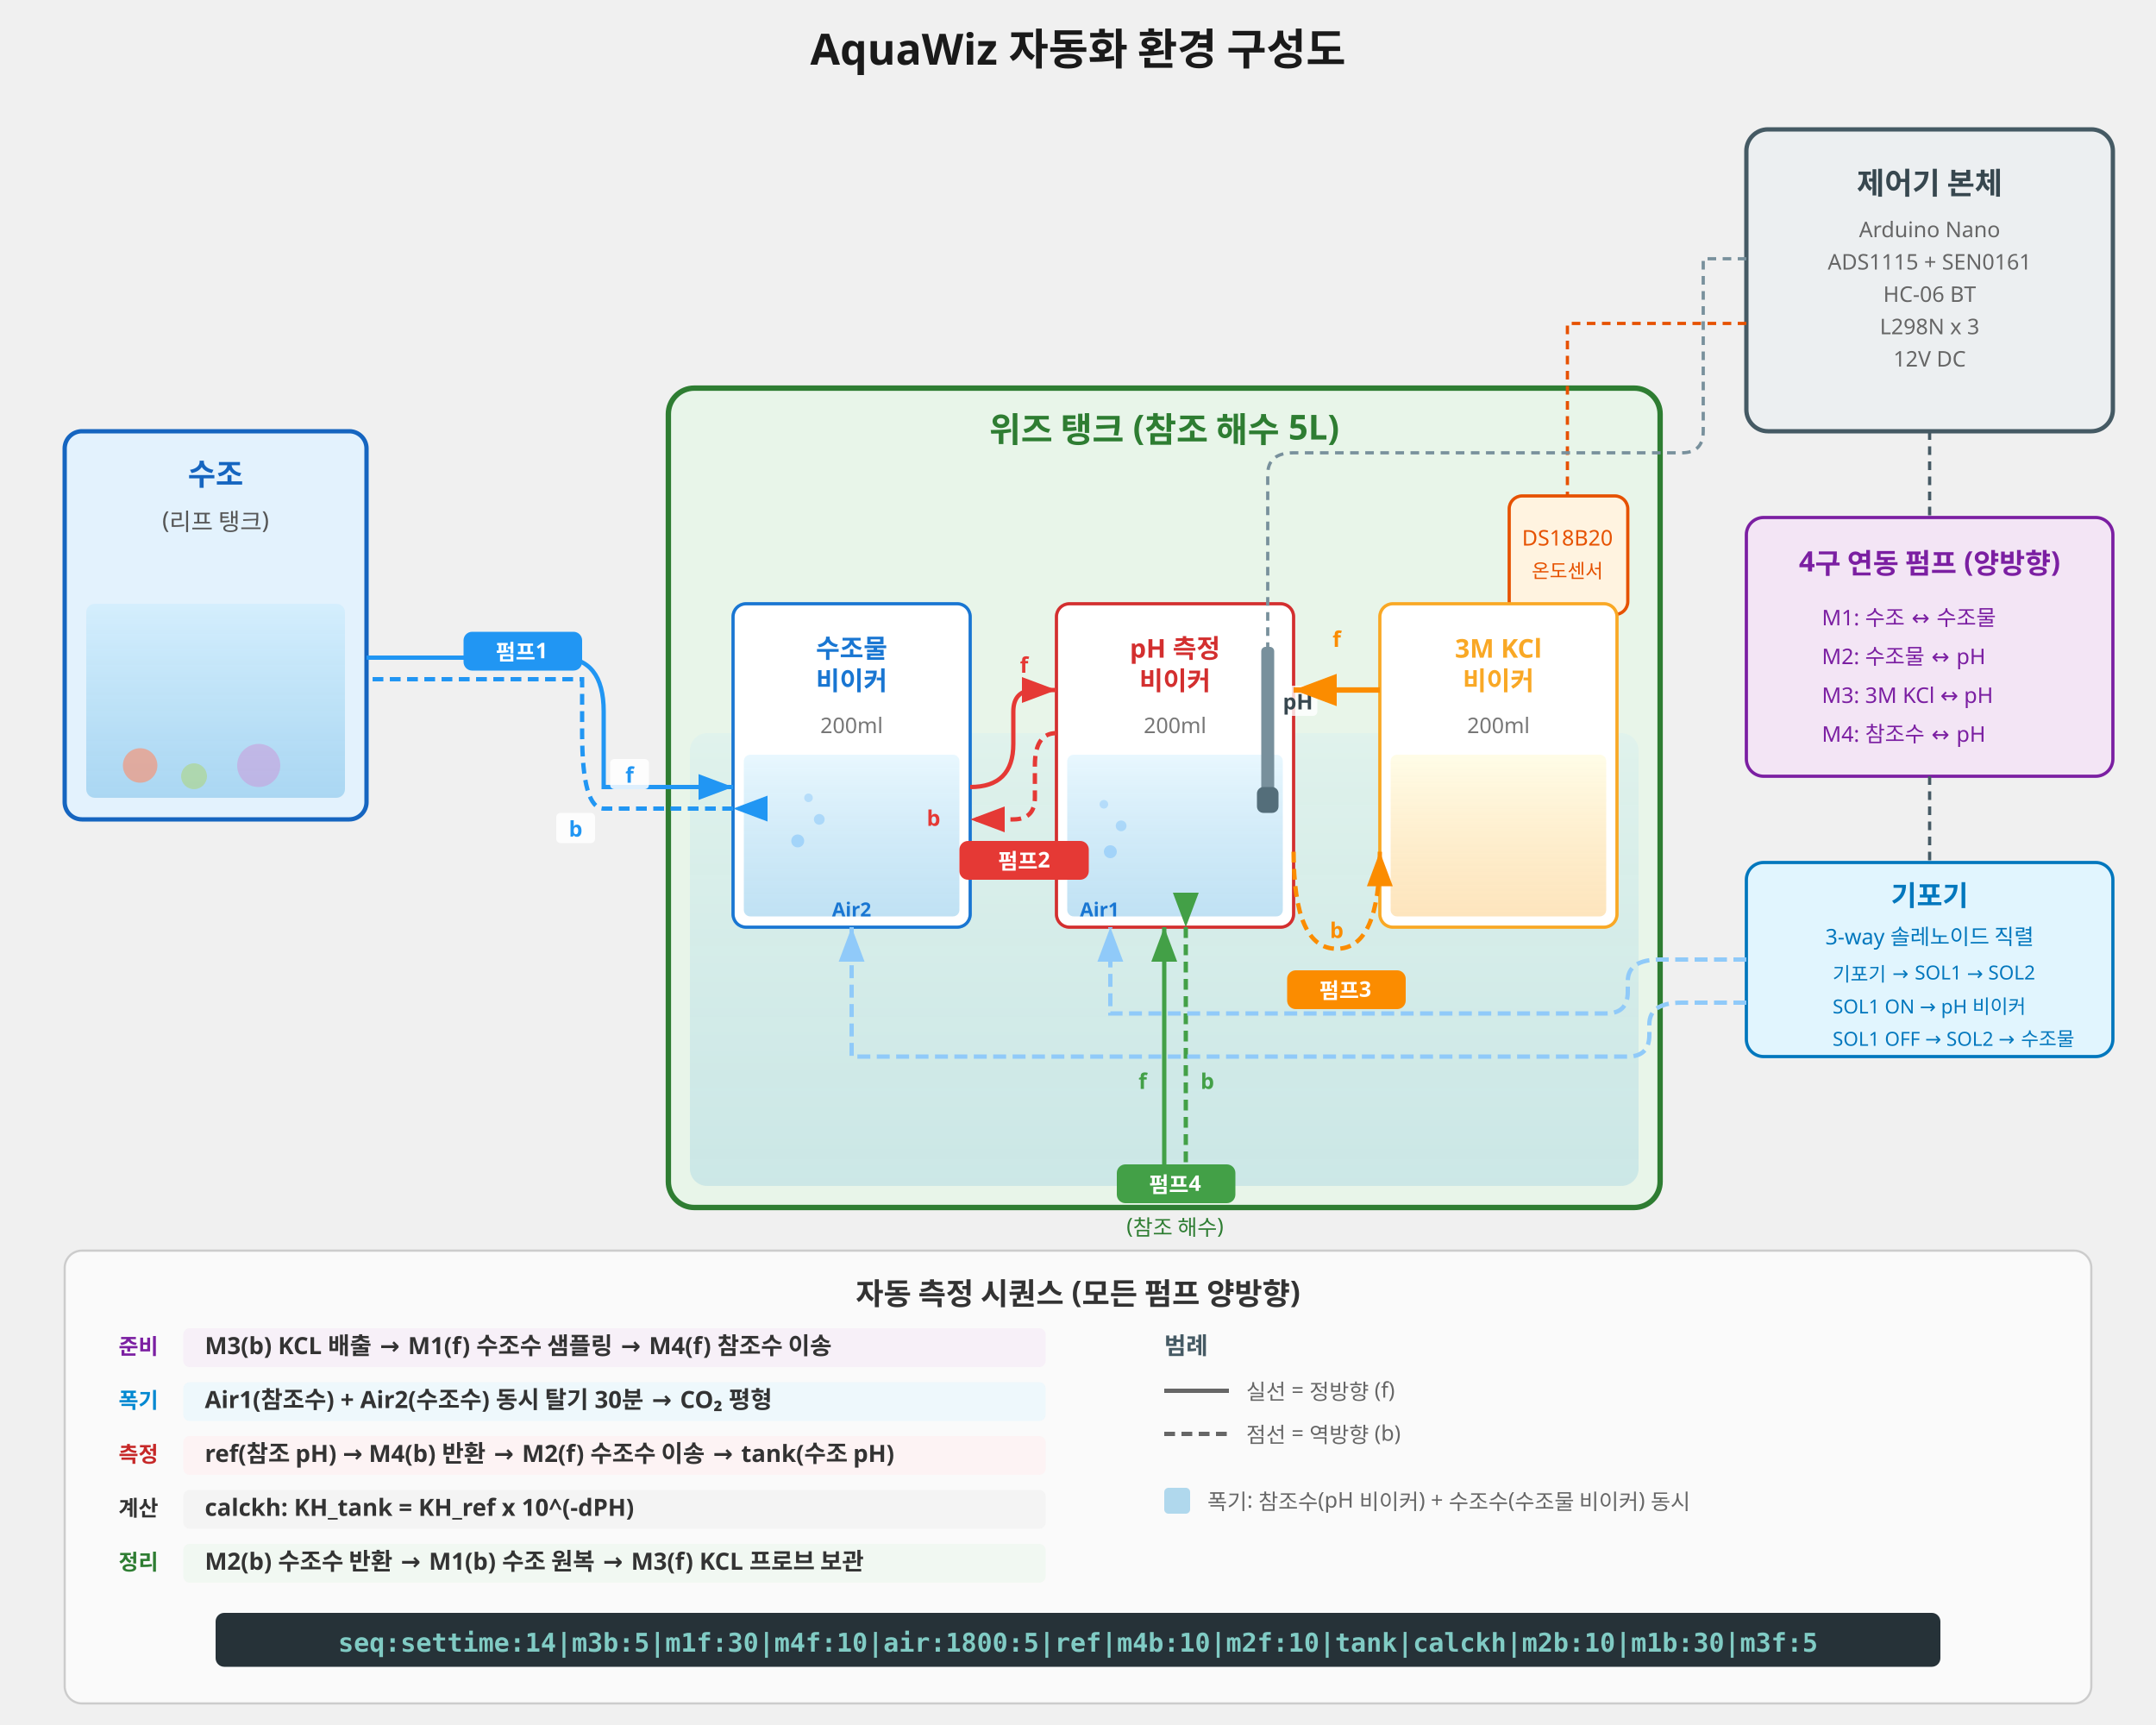
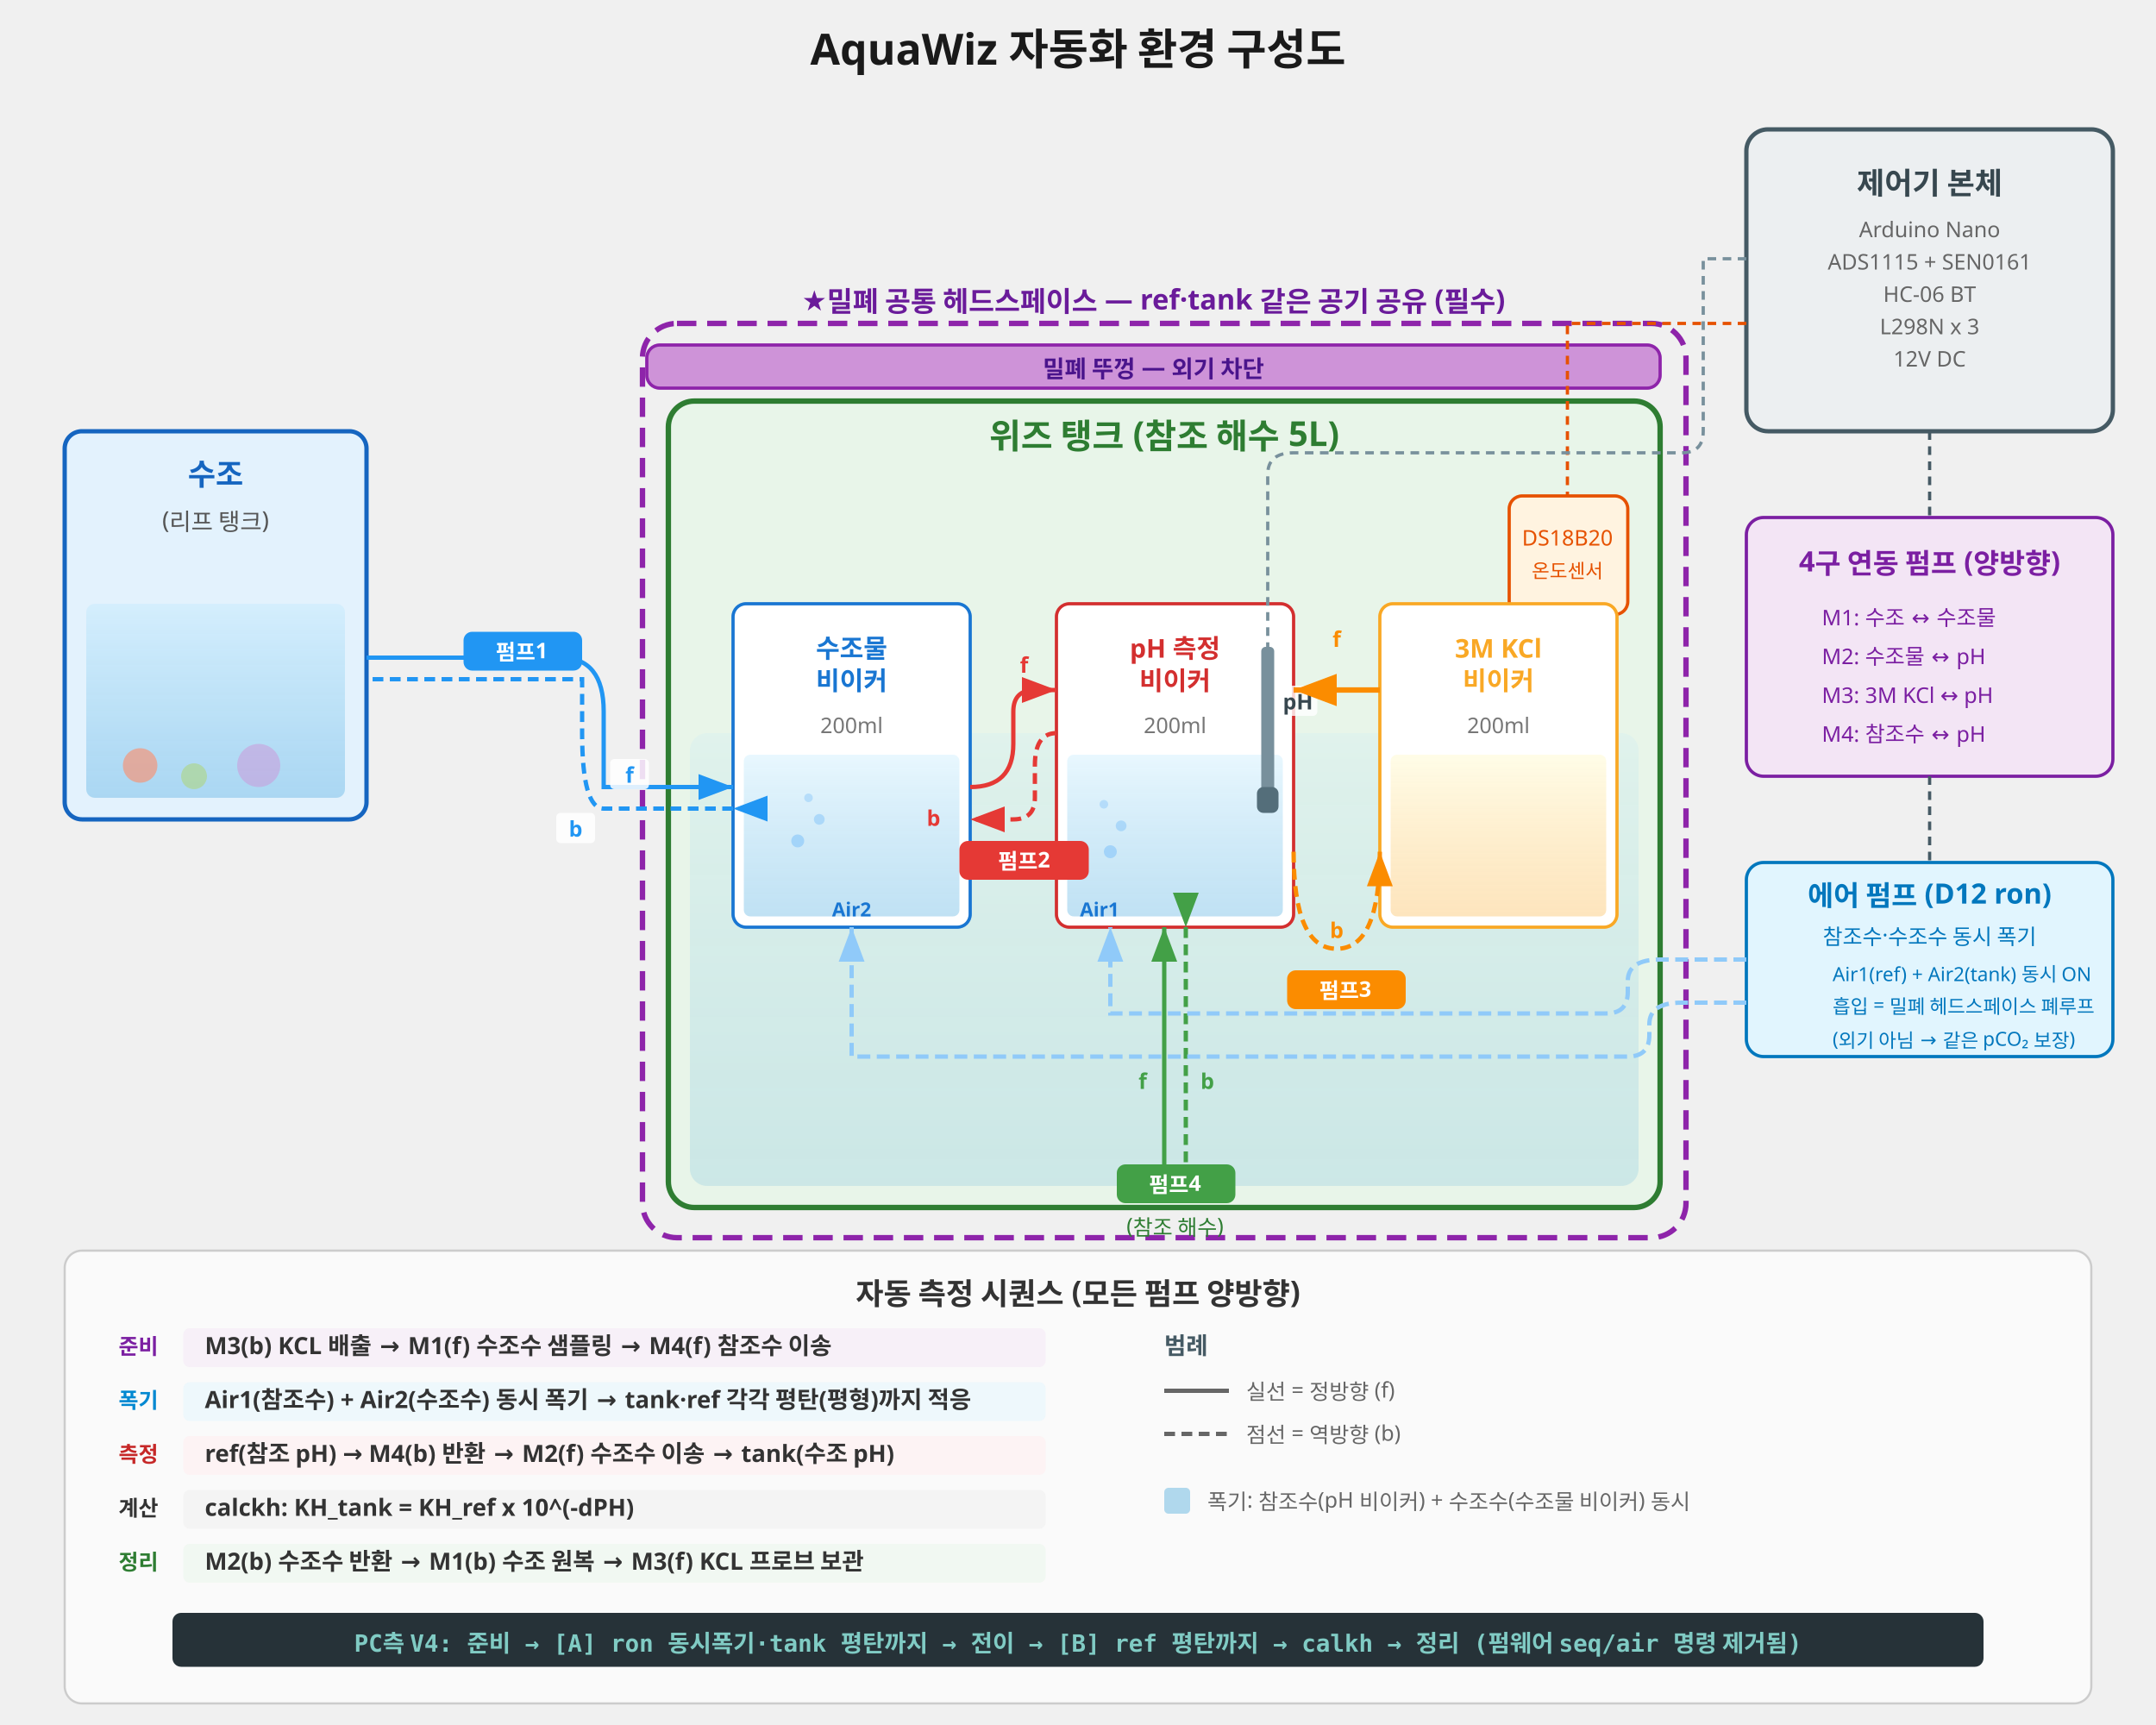
<svg xmlns="http://www.w3.org/2000/svg" viewBox="0 0 1000 800" font-family="'Malgun Gothic', 'Apple SD Gothic Neo', sans-serif" font-size="12">
  <defs>
    <marker id="arrow-blue" markerWidth="8" markerHeight="6" refX="8" refY="3" orient="auto">
      <path d="M0,0 L8,3 L0,6 Z" fill="#2196F3" />
    </marker>
    <marker id="arrow-red" markerWidth="8" markerHeight="6" refX="8" refY="3" orient="auto">
      <path d="M0,0 L8,3 L0,6 Z" fill="#e53935" />
    </marker>
    <marker id="arrow-green" markerWidth="8" markerHeight="6" refX="8" refY="3" orient="auto">
      <path d="M0,0 L8,3 L0,6 Z" fill="#43A047" />
    </marker>
    <marker id="arrow-orange" markerWidth="8" markerHeight="6" refX="8" refY="3" orient="auto">
      <path d="M0,0 L8,3 L0,6 Z" fill="#FB8C00" />
    </marker>
    <marker id="arrow-air" markerWidth="8" markerHeight="6" refX="8" refY="3" orient="auto">
      <path d="M0,0 L8,3 L0,6 Z" fill="#90CAF9" />
    </marker>
    <linearGradient id="water" x1="0" y1="0" x2="0" y2="1">
      <stop offset="0%" stop-color="#B3E5FC" stop-opacity="0.3" />
      <stop offset="100%" stop-color="#0288D1" stop-opacity="0.25" />
    </linearGradient>
    <linearGradient id="kcl" x1="0" y1="0" x2="0" y2="1">
      <stop offset="0%" stop-color="#FFF9C4" stop-opacity="0.4" />
      <stop offset="100%" stop-color="#F9A825" stop-opacity="0.3" />
    </linearGradient>
  </defs>
  <text x="500" y="30" text-anchor="middle" font-size="20" font-weight="bold" fill="#1a1a1a">AquaWiz 자동화 환경 구성도</text>
  <rect x="30" y="200" width="140" height="180" rx="8" fill="#E3F2FD" stroke="#1565C0" stroke-width="2" />
  <rect x="40" y="280" width="120" height="90" rx="4" fill="url(#water)" />
  <text x="100" y="225" text-anchor="middle" font-size="14" font-weight="bold" fill="#1565C0">수조</text>
  <text x="100" y="245" text-anchor="middle" font-size="11" fill="#555">(리프 탱크)</text>
  <circle cx="65" cy="355" r="8" fill="#FF8A65" opacity="0.6" />
  <circle cx="90" cy="360" r="6" fill="#AED581" opacity="0.6" />
  <circle cx="120" cy="355" r="10" fill="#CE93D8" opacity="0.5" />
-   <rect x="310" y="180" width="460" height="380" rx="12" fill="#E8F5E9" stroke="#2E7D32" stroke-width="2.5" stroke-dasharray="none" />
-   <text x="540" y="205" text-anchor="middle" font-size="16" font-weight="bold" fill="#2E7D32">위즈 탱크 (참조 해수 5L)</text>
+   <rect x="298" y="150" width="484" height="424" rx="16" fill="none" stroke="#8E24AA" stroke-width="2.5" stroke-dasharray="9,5" />
+   <rect x="300" y="160" width="470" height="20" rx="6" fill="#CE93D8" stroke="#8E24AA" stroke-width="1.5" />
+   <text x="535" y="175" text-anchor="middle" font-size="11" font-weight="bold" fill="#4A148C">밀폐 뚜껑 — 외기 차단</text>
+   <text x="535" y="144" text-anchor="middle" font-size="13" font-weight="bold" fill="#6A1B9A">★밀폐 공통 헤드스페이스 — ref·tank 같은 공기 공유 (필수)</text>
+   <rect x="310" y="186" width="460" height="374" rx="12" fill="#E8F5E9" stroke="#2E7D32" stroke-width="2.5" stroke-dasharray="none" />
+   <text x="540" y="208" text-anchor="middle" font-size="16" font-weight="bold" fill="#2E7D32">위즈 탱크 (참조 해수 5L)</text>
  <rect x="320" y="340" width="440" height="210" rx="8" fill="url(#water)" opacity="0.5" />
  <rect x="700" y="230" width="55" height="55" rx="6" fill="#FFF3E0" stroke="#E65100" stroke-width="1.5" />
  <text x="727" y="253" text-anchor="middle" font-size="10" fill="#E65100">DS18B20</text>
  <text x="727" y="268" text-anchor="middle" font-size="9" fill="#E65100">온도센서</text>
  <line x1="727" y1="285" x2="727" y2="350" stroke="#E65100" stroke-width="2" stroke-dasharray="4,3" />
  <circle cx="727" cy="355" r="4" fill="#E65100" />
  <rect x="340" y="280" width="110" height="150" rx="6" fill="white" stroke="#1976D2" stroke-width="1.5" />
  <rect x="345" y="350" width="100" height="75" rx="3" fill="url(#water)" />
  <text x="395" y="305" text-anchor="middle" font-size="12" font-weight="bold" fill="#1976D2">수조물</text>
  <text x="395" y="320" text-anchor="middle" font-size="12" font-weight="bold" fill="#1976D2">비이커</text>
  <text x="395" y="340" text-anchor="middle" font-size="10" fill="#777">200ml</text>
  <circle cx="370" cy="390" r="3" fill="#90CAF9" opacity="0.7" />
  <circle cx="380" cy="380" r="2.5" fill="#90CAF9" opacity="0.6" />
  <circle cx="375" cy="370" r="2" fill="#90CAF9" opacity="0.5" />
  <text x="395" y="425" text-anchor="middle" font-size="9" fill="#1976D2" font-weight="bold">Air2</text>
  <rect x="490" y="280" width="110" height="150" rx="6" fill="white" stroke="#D32F2F" stroke-width="1.5" />
  <rect x="495" y="350" width="100" height="75" rx="3" fill="url(#water)" />
  <text x="545" y="305" text-anchor="middle" font-size="12" font-weight="bold" fill="#D32F2F">pH 측정</text>
  <text x="545" y="320" text-anchor="middle" font-size="12" font-weight="bold" fill="#D32F2F">비이커</text>
  <text x="545" y="340" text-anchor="middle" font-size="10" fill="#777">200ml</text>
  <rect x="585" y="300" width="6" height="70" rx="2" fill="#78909C" />
  <rect x="583" y="365" width="10" height="12" rx="3" fill="#546E7A" />
  <rect x="593" y="318" width="18" height="14" rx="2" fill="white" opacity="0.8" />
  <text x="602" y="329" text-anchor="middle" font-size="10" fill="#37474F" font-weight="bold">pH</text>
  <circle cx="515" cy="395" r="3" fill="#90CAF9" opacity="0.7" />
  <circle cx="520" cy="383" r="2.5" fill="#90CAF9" opacity="0.6" />
  <circle cx="512" cy="373" r="2" fill="#90CAF9" opacity="0.5" />
  <text x="510" y="425" text-anchor="middle" font-size="9" fill="#1976D2" font-weight="bold">Air1</text>
  <rect x="640" y="280" width="110" height="150" rx="6" fill="white" stroke="#F9A825" stroke-width="1.5" />
  <rect x="645" y="350" width="100" height="75" rx="3" fill="url(#kcl)" />
  <text x="695" y="305" text-anchor="middle" font-size="12" font-weight="bold" fill="#F9A825">3M KCl</text>
  <text x="695" y="320" text-anchor="middle" font-size="12" font-weight="bold" fill="#F9A825">비이커</text>
  <text x="695" y="340" text-anchor="middle" font-size="10" fill="#777">200ml</text>
  <rect x="810" y="60" width="170" height="140" rx="10" fill="#ECEFF1" stroke="#455A64" stroke-width="2" />
  <text x="895" y="90" text-anchor="middle" font-size="14" font-weight="bold" fill="#37474F">제어기 본체</text>
  <text x="895" y="110" text-anchor="middle" font-size="10" fill="#666">Arduino Nano</text>
  <text x="895" y="125" text-anchor="middle" font-size="10" fill="#666">ADS1115 + SEN0161</text>
  <text x="895" y="140" text-anchor="middle" font-size="10" fill="#666">HC-06 BT</text>
  <text x="895" y="155" text-anchor="middle" font-size="10" fill="#666">L298N x 3</text>
  <text x="895" y="170" text-anchor="middle" font-size="10" fill="#666">12V DC</text>
  <rect x="810" y="240" width="170" height="120" rx="8" fill="#F3E5F5" stroke="#7B1FA2" stroke-width="1.5" />
  <text x="895" y="265" text-anchor="middle" font-size="13" font-weight="bold" fill="#7B1FA2">4구 연동 펌프 (양방향)</text>
  <text x="845" y="290" font-size="10" fill="#7B1FA2">M1: 수조 ↔ 수조물</text>
  <text x="845" y="308" font-size="10" fill="#7B1FA2">M2: 수조물 ↔ pH</text>
  <text x="845" y="326" font-size="10" fill="#7B1FA2">M3: 3M KCl ↔ pH</text>
  <text x="845" y="344" font-size="10" fill="#7B1FA2">M4: 참조수 ↔ pH</text>
  <rect x="810" y="400" width="170" height="90" rx="8" fill="#E1F5FE" stroke="#0277BD" stroke-width="1.5" />
-   <text x="895" y="420" text-anchor="middle" font-size="13" font-weight="bold" fill="#0277BD">기포기</text>
-   <text x="895" y="438" text-anchor="middle" font-size="10" fill="#0277BD">3-way 솔레노이드 직렬</text>
-   <text x="850" y="455" font-size="9" fill="#0277BD">기포기 → SOL1 → SOL2</text>
-   <text x="850" y="470" font-size="9" fill="#0277BD">SOL1 ON → pH 비이커</text>
-   <text x="850" y="485" font-size="9" fill="#0277BD">SOL1 OFF → SOL2 → 수조물</text>
+   <text x="895" y="420" text-anchor="middle" font-size="13" font-weight="bold" fill="#0277BD">에어 펌프 (D12 ron)</text>
+   <text x="895" y="438" text-anchor="middle" font-size="10" fill="#0277BD">참조수·수조수 동시 폭기</text>
+   <text x="850" y="455" font-size="9" fill="#0277BD">Air1(ref) + Air2(tank) 동시 ON</text>
+   <text x="850" y="470" font-size="9" fill="#0277BD">흡입 = 밀폐 헤드스페이스 폐루프</text>
+   <text x="850" y="485" font-size="9" fill="#0277BD">(외기 아님 → 같은 pCO₂ 보장)</text>
  <path d="M170,305 L260,305 Q280,305 280,330 L280,365 L340,365" fill="none" stroke="#2196F3" stroke-width="2" marker-end="url(#arrow-blue)" />
  <path d="M340,375 L280,375 Q270,375 270,340 L270,315 L170,315" fill="none" stroke="#2196F3" stroke-width="2" stroke-dasharray="5,3" marker-start="url(#arrow-blue)" />
  <rect x="215" y="293" width="55" height="18" rx="4" fill="#2196F3" />
  <text x="242" y="306" text-anchor="middle" font-size="10" fill="white" font-weight="bold">펌프1</text>
  <rect x="283" y="352" width="18" height="14" rx="2" fill="white" opacity="0.85" />
  <text x="292" y="363" text-anchor="middle" font-size="10" fill="#2196F3" font-weight="bold">f</text>
  <rect x="258" y="377" width="18" height="14" rx="2" fill="white" opacity="0.85" />
  <text x="267" y="388" text-anchor="middle" font-size="10" fill="#2196F3" font-weight="bold">b</text>
  <path d="M450,365 Q470,365 470,345 L470,330 Q470,320 480,320 L490,320" fill="none" stroke="#e53935" stroke-width="2" marker-end="url(#arrow-red)" />
  <path d="M490,340 Q480,340 480,355 L480,370 Q480,380 470,380 L450,380" fill="none" stroke="#e53935" stroke-width="2" stroke-dasharray="5,3" marker-end="url(#arrow-red)" />
  <text x="433" y="383" text-anchor="middle" font-size="10" fill="#e53935" font-weight="bold">b</text>
  <rect x="445" y="390" width="60" height="18" rx="4" fill="#e53935" />
  <text x="475" y="403" text-anchor="middle" font-size="10" fill="white" font-weight="bold">펌프2</text>
  <text x="475" y="312" text-anchor="middle" font-size="10" fill="#e53935" font-weight="bold">f</text>
  <path d="M640,320 L600,320" fill="none" stroke="#FB8C00" stroke-width="2.5" marker-end="url(#arrow-orange)" />
  <path d="M600,395 Q600,440 620,440 L620,440 Q640,440 640,395" fill="none" stroke="#FB8C00" stroke-width="2" stroke-dasharray="5,3" marker-end="url(#arrow-orange)" />
  <rect x="597" y="450" width="55" height="18" rx="4" fill="#FB8C00" />
  <text x="624" y="463" text-anchor="middle" font-size="10" fill="white" font-weight="bold">펌프3</text>
  <text x="620" y="300" text-anchor="middle" font-size="10" fill="#FB8C00" font-weight="bold">f</text>
  <text x="620" y="435" text-anchor="middle" font-size="10" fill="#FB8C00" font-weight="bold">b</text>
  <path d="M540,540 L540,430" fill="none" stroke="#43A047" stroke-width="2" marker-end="url(#arrow-green)" />
  <path d="M550,430 L550,540" fill="none" stroke="#43A047" stroke-width="2" stroke-dasharray="5,3" marker-start="url(#arrow-green)" />
  <rect x="518" y="540" width="55" height="18" rx="4" fill="#43A047" />
  <text x="545" y="553" text-anchor="middle" font-size="10" fill="white" font-weight="bold">펌프4</text>
  <text x="545" y="572" text-anchor="middle" font-size="10" fill="#2E7D32">(참조 해수)</text>
  <text x="530" y="505" text-anchor="middle" font-size="10" fill="#43A047" font-weight="bold">f</text>
  <text x="560" y="505" text-anchor="middle" font-size="10" fill="#43A047" font-weight="bold">b</text>
  <path d="M810,445 L770,445 Q755,445 755,455 L755,460 Q755,470 745,470 L515,470 L515,430" fill="none" stroke="#90CAF9" stroke-width="2" stroke-dasharray="6,3" marker-end="url(#arrow-air)" />
  <path d="M810,465 L780,465 Q765,465 765,475 L765,480 Q765,490 755,490 L395,490 L395,430" fill="none" stroke="#90CAF9" stroke-width="2" stroke-dasharray="6,3" marker-end="url(#arrow-air)" />
  <line x1="895" y1="200" x2="895" y2="240" stroke="#455A64" stroke-width="1.5" stroke-dasharray="4,3" />
  <line x1="895" y1="360" x2="895" y2="400" stroke="#455A64" stroke-width="1.5" stroke-dasharray="4,3" />
  <path d="M810,150 L727,150 L727,230" fill="none" stroke="#E65100" stroke-width="1.5" stroke-dasharray="4,3" />
  <path d="M810,120 L790,120 L790,200 Q790,210 780,210 L600,210 Q588,210 588,220 L588,300" fill="none" stroke="#78909C" stroke-width="1.5" stroke-dasharray="4,3" />
  <rect x="30" y="580" width="940" height="210" rx="8" fill="#FAFAFA" stroke="#CCC" stroke-width="1" />
  <text x="500" y="605" text-anchor="middle" font-size="14" font-weight="bold" fill="#333">자동 측정 시퀀스 (모든 펌프 양방향)</text>
  <text x="55" y="628" font-size="10" font-weight="bold" fill="#7B1FA2">준비</text>
  <rect x="85" y="616" width="400" height="18" rx="3" fill="#F3E5F5" opacity="0.5" />
  <text x="95" y="628" font-size="11" fill="#333" font-weight="bold">M3(b) KCL 배출 → M1(f) 수조수 샘플링 → M4(f) 참조수 이송</text>
  <text x="55" y="653" font-size="10" font-weight="bold" fill="#0288D1">폭기</text>
  <rect x="85" y="641" width="400" height="18" rx="3" fill="#E1F5FE" opacity="0.5" />
-   <text x="95" y="653" font-size="11" fill="#333" font-weight="bold">Air1(참조수) + Air2(수조수) 동시 탈기 30분 → CO₂ 평형</text>
+   <text x="95" y="653" font-size="11" fill="#333" font-weight="bold">Air1(참조수) + Air2(수조수) 동시 폭기 → tank·ref 각각 평탄(평형)까지 적응</text>
  <text x="55" y="678" font-size="10" font-weight="bold" fill="#C62828">측정</text>
  <rect x="85" y="666" width="400" height="18" rx="3" fill="#FFEBEE" opacity="0.5" />
  <text x="95" y="678" font-size="11" fill="#333" font-weight="bold">ref(참조 pH) → M4(b) 반환 → M2(f) 수조수 이송 → tank(수조 pH)</text>
  <text x="55" y="703" font-size="10" font-weight="bold" fill="#333">계산</text>
  <rect x="85" y="691" width="400" height="18" rx="3" fill="#EEEEEE" opacity="0.5" />
  <text x="95" y="703" font-size="11" fill="#333" font-weight="bold">calckh: KH_tank = KH_ref x 10^(-dPH)</text>
  <text x="55" y="728" font-size="10" font-weight="bold" fill="#2E7D32">정리</text>
  <rect x="85" y="716" width="400" height="18" rx="3" fill="#E8F5E9" opacity="0.5" />
  <text x="95" y="728" font-size="11" fill="#333" font-weight="bold">M2(b) 수조수 반환 → M1(b) 수조 원복 → M3(f) KCL 프로브 보관</text>
  <text x="540" y="628" font-size="11" font-weight="bold" fill="#455A64">범례</text>
  <line x1="540" y1="645" x2="570" y2="645" stroke="#666" stroke-width="2" />
  <text x="578" y="649" font-size="10" fill="#666">실선 = 정방향 (f)</text>
  <line x1="540" y1="665" x2="570" y2="665" stroke="#666" stroke-width="2" stroke-dasharray="5,3" />
  <text x="578" y="669" font-size="10" fill="#666">점선 = 역방향 (b)</text>
  <rect x="540" y="690" width="12" height="12" rx="2" fill="#0288D1" opacity="0.3" />
  <text x="560" y="700" font-size="10" fill="#666">폭기: 참조수(pH 비이커) + 수조수(수조물 비이커) 동시</text>
-   <rect x="100" y="748" width="800" height="25" rx="4" fill="#263238" />
-   <text x="500" y="766" text-anchor="middle" font-size="12" fill="#80CBC4" font-weight="bold" font-family="monospace, 'Malgun Gothic'">seq:settime:14|m3b:5|m1f:30|m4f:10|air:1800:5|ref|m4b:10|m2f:10|tank|calckh|m2b:10|m1b:30|m3f:5</text>
+   <rect x="80" y="748" width="840" height="25" rx="4" fill="#263238" />
+   <text x="500" y="766" text-anchor="middle" font-size="11" fill="#80CBC4" font-weight="bold" font-family="monospace, 'Malgun Gothic'">PC측 V4: 준비 → [A] ron 동시폭기·tank 평탄까지 → 전이 → [B] ref 평탄까지 → calkh → 정리 (펌웨어 seq/air 명령 제거됨)</text>
</svg>
